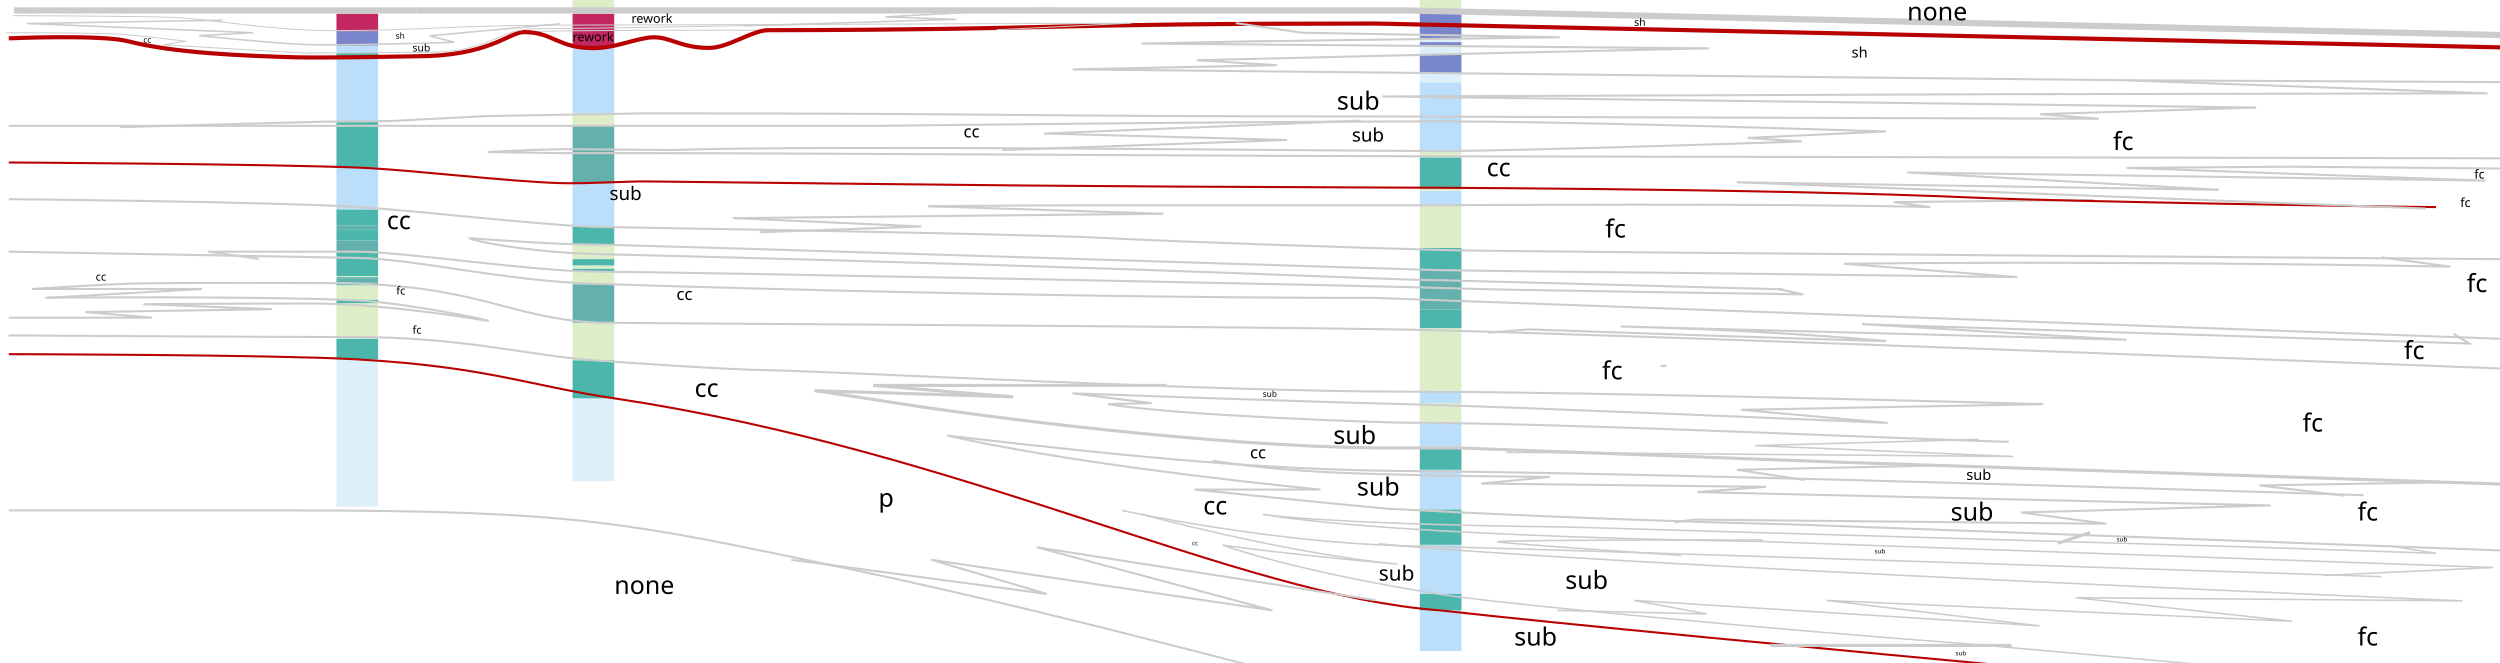
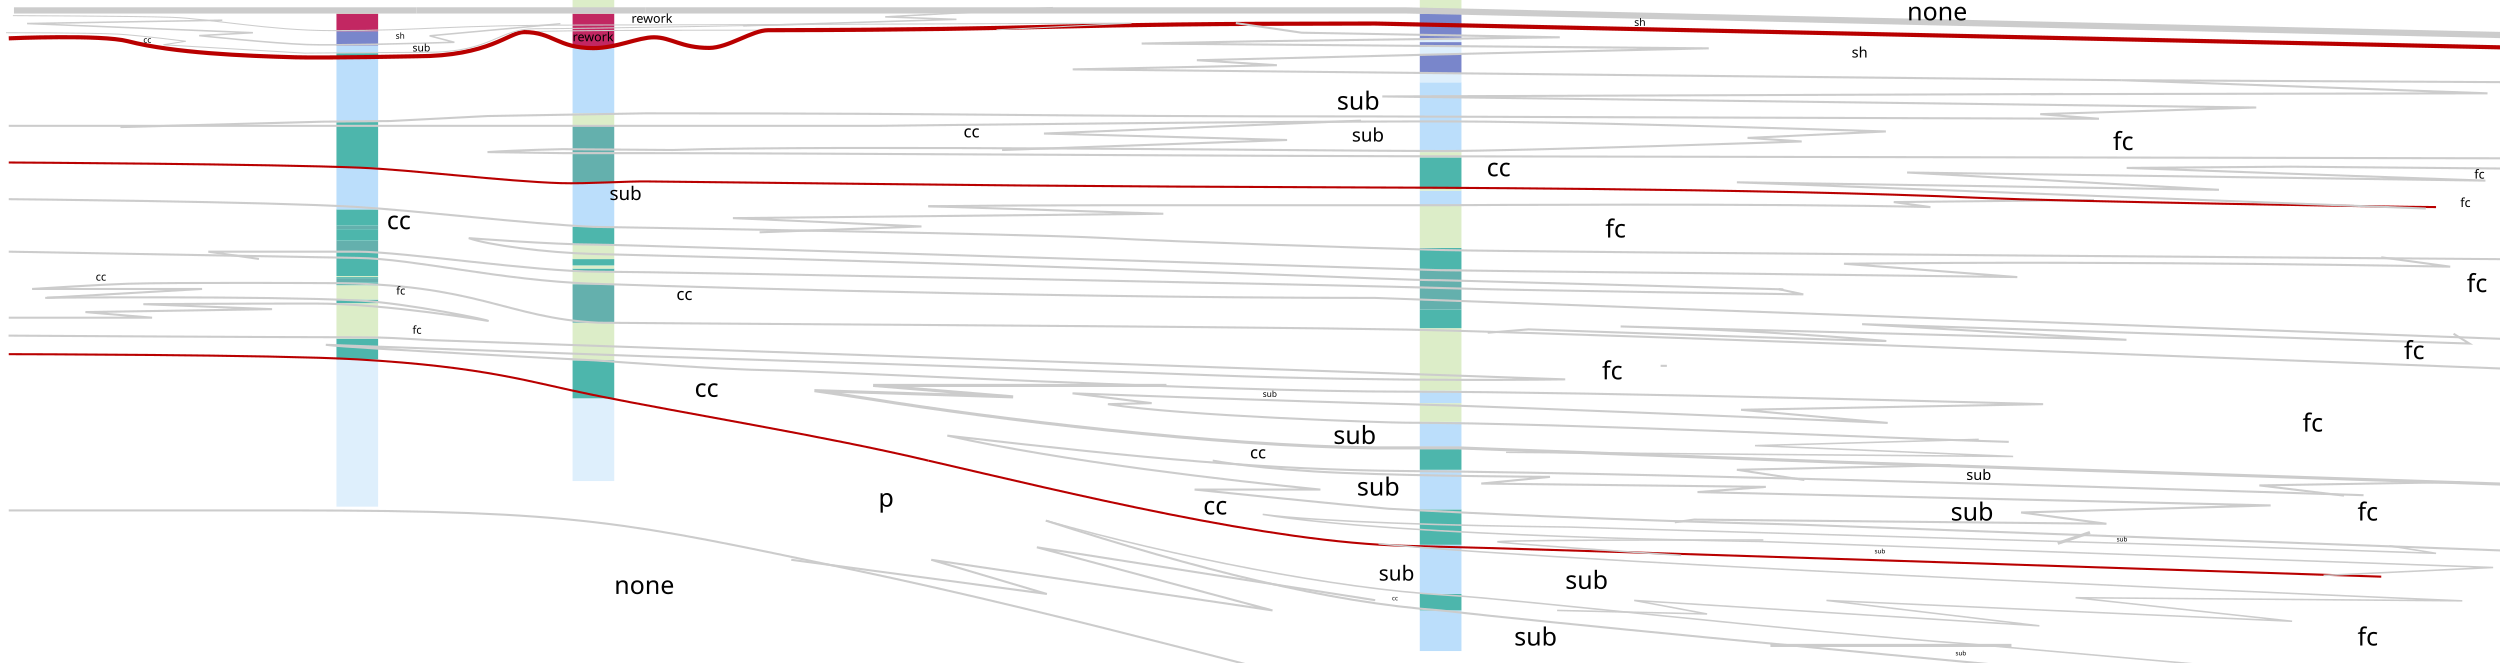
<svg xmlns="http://www.w3.org/2000/svg" version="1.1" id="Layer_1" x="0px" y="0px" width="1200px" height="318px" viewBox="0 0 1200 318" enable-background="new 0 0 1200 318" xml:space="preserve">
  <g id="Layer_1_1_">
    <g display="none">
      <g display="inline">
        <path fill="none" stroke="#FFCCCC" stroke-width="3" d="M160,92.1h40 M200,92.1c35,0,35,2.7,70,2.7h40" />
        <path fill="none" stroke="#FFCCCC" stroke-width="3" d="M160,92.1h40 M200,92.1c35,0,35,2.7,70,2.7h40 M310,94.8     c175,0,175-0.6,350-0.6h40" />
      </g>
      <g display="inline">
        <path fill="none" stroke="#CCCCCC" d="M160,70h40 M200,70c35,0,35,3.5,70,3.5h40" />
      </g>
      <g display="inline">
        <path fill="none" stroke="#FFCCCC" stroke-width="1.5" d="M160,123h40 M200,123c35,0,35,11,70,11h40" />
        <path fill="none" stroke="#FFCCCC" stroke-width="1.5" d="M160,123h40 M200,123c35,0,35,11,70,11h40 M310,134c175,0,175,9,350,9     h40" />
      </g>
      <g display="inline">
        <path fill="none" stroke="#FFCCCC" stroke-width="1.5" d="M160,24h40 M200,24c35,0,35-1,70-1h40" />
        <path fill="none" stroke="#FFCCCC" stroke-width="1.5" d="M160,24h40 M200,24c35,0,35-1,70-1h40 M310,23c175,0,175-11.7,350-11.7     h40" />
      </g>
      <g display="inline">
        <path fill="none" stroke="#FFCCCC" stroke-width="1.5" d="M160,171h40 M200,171c35,0,35,10.6,70,10.6h40" />
        <path fill="none" stroke="#FFCCCC" stroke-width="1.5" d="M160,171h40 M200,171c35,0,35,10.6,70,10.6h40 M310,181.6     c175,0,175,111.9,350,111.9h40" />
      </g>
      <g display="inline">
        <path fill="none" stroke="#FFCCCC" stroke-width="1.5" d="M160,79h40 M200,79c35,0,35-1,70-1h40" />
        <path fill="none" stroke="#FFCCCC" stroke-width="1.5" d="M160,79h40 M200,79c35,0,35-1,70-1h40 M310,78c175,0,175,11,350,11h40" />
      </g>
      <g display="inline">
        <path fill="none" stroke="#CCCCCC" d="M160,81h40 M200,81c35,0,35,0,70,0h40" />
        <path fill="none" stroke="#CCCCCC" d="M160,81h40 M200,81c35,0,35,0,70,0h40 M310,81c175,0,175,9,350,9h40" />
      </g>
      <g display="inline">
        <path fill="none" stroke="#CCCCCC" stroke-width="3" d="M160,58.4h40 M200,58.4c35,0,35-7.9,70-7.9h40" />
        <path fill="none" stroke="#CCCCCC" stroke-width="3" d="M160,58.4h40 M200,58.4c35,0,35-7.9,70-7.9h40 M310,50.5     C485,50.5,485,61,660,61h40" />
      </g>
      <g display="inline">
        <path fill="none" stroke="#CCCCCC" stroke-width="1.5" d="M160,161h40 M200,161c35,0,35,2,70,2h40" />
        <path fill="none" stroke="#CCCCCC" stroke-width="1.5" d="M160,161h40 M200,161c35,0,35,2,70,2h40 M310,163c175,0,175,52,350,52     h40" />
      </g>
      <g display="inline">
        <path fill="none" stroke="#CCCCCC" stroke-width="1.5" d="M160,99h40 M200,99c35,0,35,0,70,0h40" />
        <path fill="none" stroke="#CCCCCC" stroke-width="1.5" d="M160,99h40 M200,99c35,0,35,0,70,0h40 M310,99c175,0,175,4,350,4h40" />
      </g>
      <g display="inline">
        <path fill="none" stroke="#CCCCCC" stroke-width="3" d="M160,5h40 M200,5c35,0,35,0,70,0h40" />
        <path fill="none" stroke="#CCCCCC" stroke-width="3" d="M160,5h40 M200,5c35,0,35,0,70,0h40 M310,5c175,0,175,0,350,0h40" />
      </g>
    </g>
    <g>
      <g transform="translate(145, 5)">
        <g>
          <g>
            <rect x="16.5" y="167.5" fill="#DEEFFC" width="20" height="70.7" />
            <rect x="16.5" y="157.5" fill="#4DB6AC" width="20" height="10" />
            <rect x="16.5" y="140.5" fill="#DCEDC8" width="20" height="17" />
            <rect x="16.5" y="138.8" fill="#4DB6AC" width="20" height="1.7" />
            <rect x="16.5" y="131.9" fill="#DCEDC8" width="20" height="6.9" />
            <rect x="16.5" y="130.5" fill="#4DB6AC" width="20" height="1.4" />
            <rect x="16.5" y="128.5" fill="#64B0AD" width="20" height="2" />
            <rect x="16.5" y="128" fill="#4DB6AC" width="20" height="0.5" />
            <rect x="16.5" y="127.5" fill="#DCEDC8" width="20" height="0.5" />
            <rect x="16.5" y="115.5" fill="#4DB6AC" width="20" height="12" />
            <rect x="16.5" y="110.5" fill="#64B0AD" width="20" height="5" />
            <rect x="16.5" y="105" fill="#4DB6AC" width="20" height="5.5" />
            <rect x="16.5" y="103.3" fill="#64B0AD" width="20" height="1.7" />
            <rect x="16.5" y="95.5" fill="#4DB6AC" width="20" height="7.8" />
            <rect x="16.5" y="75.5" fill="#BBDEFB" width="20" height="20" />
            <rect x="16.5" y="53.5" fill="#4DB6AC" width="20" height="22" />
            <rect x="16.5" y="22.5" fill="#BBDEFB" width="20" height="31" />
            <rect x="16.5" y="20.5" fill="#4DB6AC" width="20" height="2" />
            <rect x="16.5" y="16.9" fill="#BBDEFB" width="20" height="3.6" />
            <rect x="16.5" y="10" fill="#7986CB" width="20" height="6.9" />
            <rect x="16.5" y="1.5" fill="#C22762" width="20" height="8.5" />
            <rect x="16.5" y="1" fill="#DCEDC8" width="20" height="0.5" />
          </g>
        </g>
      </g>
      <g transform="translate(258.3381, 5)">
        <g>
          <g>
            <rect x="16.5" y="186.2" fill="#DEEFFC" width="20" height="39.7" />
            <rect x="16.5" y="167.9" fill="#4DB6AC" width="20" height="18.3" />
            <rect x="16.5" y="149.9" fill="#DCEDC8" width="20" height="18" />
            <rect x="16.5" y="131.4" fill="#64B0AD" width="20" height="18.5" />
            <rect x="16.5" y="125.4" fill="#DCEDC8" width="20" height="6" />
            <rect x="16.5" y="123.9" fill="#4DB6AC" width="20" height="1.5" />
            <rect x="16.5" y="122.4" fill="#DCEDC8" width="20" height="1.5" />
            <rect x="16.5" y="119.3" fill="#4DB6AC" width="20" height="3.1" />
            <rect x="16.5" y="112.3" fill="#DCEDC8" width="20" height="7.1" />
            <rect x="16.5" y="103.9" fill="#4DB6AC" width="20" height="8.3" />
            <rect x="16.5" y="82.9" fill="#BBDEFB" width="20" height="21" />
            <rect x="16.5" y="55.4" fill="#64B0AD" width="20" height="27.5" />
            <rect x="16.5" y="49.4" fill="#DCEDC8" width="20" height="6" />
            <rect x="16.5" y="17.9" fill="#BBDEFB" width="20" height="31.5" />
            <rect x="16.5" y="1.5" fill="#C22762" width="20" height="16.5" />
            <rect x="16.5" y="-5.5" fill="#DCEDC8" width="20" height="7" />
          </g>
        </g>
      </g>
      <g transform="translate(664.9999, 5)">
        <g>
          <g>
            <rect x="16.5" y="288" fill="#BBDEFB" width="20" height="19.5" />
            <rect x="16.5" y="280.1" fill="#4DB6AC" width="20" height="7.9" />
            <rect x="16.5" y="256.5" fill="#BBDEFB" width="20" height="23.6" />
            <rect x="16.5" y="239.5" fill="#4DB6AC" width="20" height="17" />
            <rect x="16.5" y="220.5" fill="#BBDEFB" width="20" height="19" />
            <rect x="16.5" y="209.5" fill="#4DB6AC" width="20" height="11" />
            <rect x="16.5" y="197.5" fill="#BBDEFB" width="20" height="12" />
            <rect x="16.5" y="188.5" fill="#DCEDC8" width="20" height="9" />
            <rect x="16.5" y="182.5" fill="#BBDEFB" width="20" height="6" />
            <rect x="16.5" y="152.5" fill="#DCEDC8" width="20" height="30" />
            <rect x="16.5" y="143.5" fill="#4DB6AC" width="20" height="9" />
            <rect x="16.5" y="124.3" fill="#64B0AD" width="20" height="19.2" />
            <rect x="16.5" y="114" fill="#4DB6AC" width="20" height="10.3" />
            <rect x="16.5" y="93.5" fill="#DCEDC8" width="20" height="20.5" />
            <rect x="16.5" y="86.5" fill="#BBDEFB" width="20" height="7" />
            <rect x="16.5" y="85.5" fill="#DCEDC8" width="20" height="1" />
            <rect x="16.5" y="70.5" fill="#4DB6AC" width="20" height="15" />
            <rect x="16.5" y="68" fill="#DCEDC8" width="20" height="2.5" />
            <rect x="16.5" y="34.5" fill="#BBDEFB" width="20" height="33.5" />
            <rect x="16.5" y="30.1" fill="#DEEFFC" width="20" height="4.4" />
            <rect x="16.5" y="20.8" fill="#7986CB" width="20" height="9.3" />
            <rect x="16.5" y="17.4" fill="#DEEFFC" width="20" height="3.4" />
            <rect x="16.5" y="15.2" fill="#7986CB" width="20" height="2.2" />
            <rect x="16.5" y="13.6" fill="#DEEFFC" width="20" height="1.6" />
            <rect x="16.5" y="1.5" fill="#7986CB" width="20" height="12.1" />
            <rect x="16.5" y="-32.4" fill="#DCEDC8" width="20" height="33.9" />
          </g>
        </g>
      </g>
    </g>
  </g>
  <g id="Lines">
    <path fill="none" stroke="#CCCCCC" stroke-width="0.5" d="M251.5,15.4c11.1-1.1,117.2-0.9,117.2-0.9" />
    <path fill="none" stroke="#CCCCCC" d="M4.2,120.8l167.3,3c27.9,0.4,68.1,10.8,113.3,12.4c0,0,200.2,6.8,375.2,6.8l578.1,21" />
-     <path fill="none" stroke="#B90000" d="M4.2,170c0,0,128,0.2,167.3,2.5c62.5,3.6,81.2,12.4,123.3,18.7   C463.8,216.5,593,285.8,691.5,293c109.4,12.4,530.5,50.3,530.5,50.3" />
-     <path fill="none" stroke="#CCCCCC" stroke-width="0.75" d="M1143,276.8c0,0-403.2-13.4-468.1-14.8c-64.8-1.4-136.4-17-136.4-17" />
+     <path fill="none" stroke="#CCCCCC" d="M502,249.9c73.2,23.6,135.9,39.2,189.5,43.1c109.4,12.4,530.5,50.3,530.5,50.3" />
+     <path fill="none" stroke="#B90000" d="M445.6,221.1c-50.3-11.9-115.7-22.4-160.8-31.5c-29.8-6-50.8-13.5-113.3-17.1   C132.2,170.2,4.2,170,4.2,170" />
+     <path fill="none" stroke="#B90000" d="M1143,276.8c0,0-403.2-13.4-468.1-14.8c-64.8-1.4-162.5-25.5-229.3-40.9" />
    <path fill="none" stroke="#CCCCCC" stroke-width="1.5" d="M1003.2,255.6l-15.5,5.2" />
-     <path fill="none" stroke="#CCCCCC" stroke-width="1.5" d="M559.9,185H419.1l67.2,5.5l-95.4-3c1.3,0.1,27.4,4.1,27.4,4.1   c57.3,9.3,165.1,22.5,241.8,23.4h40l178.4,6.7l341.5,11.3" />
+     <path fill="none" stroke="#CCCCCC" stroke-width="1.5" d="M559.9,185H419.1l67.2,5.5l-95.4-3c1.3,0.1,27.4,4.1,27.4,4.1   c57.3,9.3,165.1,22.5,241.8,23.4h40l178.4,6.7L1220,233" />
    <path fill="none" stroke="#CCCCCC" d="M445.6,99c56.8-0.6,74.2-0.5,249.2-0.5c0,0,157.2-1,231.8,0.9L909,97l96.1-1" />
    <path fill="none" stroke="#B90000" stroke-width="2" d="M4.2,18.4c0,0,44.5-1.9,57.2,1.4c22.3,5.7,55.8,7,80.3,7.7   C156.2,27.9,200,27,200,27c35,0,44.3-11.6,51.5-11.6c14,0,16.1,7.7,33.3,7.7c11.1,0,21.5-5.2,29.1-5.2c8.2,0,13.1,5.1,26.5,5.1   c9.1,0,20.7-8.5,28.3-8.5c147.9-0.3,124.8-3.2,291.3-3.2L1213.2,23" />
    <path fill="none" stroke="#B90000" d="M4.2,78c0,0,126.6,0.7,168.8,2.5c24.1,1,69.9,6.6,96,7.4c12.8,0.4,32.2-1,42.6-0.8   C482.5,89,503.8,89.4,660,90c0,0,187.3,0.3,290.9,5c36.3,1.6,200.4,4.4,218.4,4.4" />
    <path fill="none" stroke="#CCCCCC" d="M57.8,61l97.2-2.6l32.3-0.3l46.7-2.4l76-1.3c175,0,175.8,1.5,350.8,1.5l346.7,1.1l-28.2-2.2   l103.7-3.2l-419.5-5.3l326.8-1.2" />
    <path fill="none" stroke="#CCCCCC" d="M364.6,111.5l77.7-2.8l-90.5-4l206.6-2.1L445.6,99" />
    <polyline fill="none" stroke="#CCCCCC" stroke-width="3" points="6.7,5 155,5 200,5  " />
    <path fill="none" stroke="#CCCCCC" stroke-width="3" d="M200,5c35,0,35,0,70,0h40" />
    <path fill="none" stroke="#CCCCCC" stroke-width="3" d="M310,5c175,0,190,0,365,0l538.2,12.1" />
    <path fill="none" d="M10.7,286.3L8.2-9.4L1204-1.6V318H169C146.9,309.8,11.1,303.2,10.7,286.3z" />
-     <path fill="none" stroke="#CCCCCC" d="M4.2,245h134.2c140.6,0,162.3,5.8,270.2,28.3s233.2,58,240.3,58" />
+     <path fill="none" stroke="#CCCCCC" d="M4.2,245h134.2c140.6,0,162.3,5.8,270.2,28.3c107.9,22.5,233.2,58,240.3,58" />
    <path fill="none" stroke="#CCCCCC" stroke-width="0.75" d="M949.8,210.9l-107.4,3l123.9,5.2l-243.4-2" />
-     <path fill="none" stroke="#CCCCCC" d="M964.2,212.1c-53.8-1.5-214.4-9.1-289.2-9.2c-8.6,0-108-3.2-143.2-8.9l21-0.5l-38-4.7   c0,0,111.9,4.1,160.1,5.2s231.2,9,231.2,9l-70.4-6.3l145-2.7c0,0-214.2-6-305.8-6s-275.7-9.8-306.3-10.3   c-20.1-0.3-67.6-3.6-82.7-4.7c-32.4-2.3-63.8-11.2-114.5-11.2c-38.1,0-167.3-0.8-167.3-0.8" />
    <path fill="none" stroke="#CCCCCC" d="M803.9,250.7l9.3-1.3l197.9,2l-41-5.4l119.8-3.4l-275.1-6.4l32.8-2.5L711,232.1l33-3.2   c0,0-58.9-0.3-99.1-1.9c-40.2-1.6-62.8-5.9-62.8-5.9" />
    <path fill="none" stroke="#CCCCCC" d="M1238.1,265.6l-378.3-13.9c0,0-88.1-1.8-193.4-7.5c-16.9-1.4-93-9.2-93-9.2h60.4   c-42.8-4.2-124.2-13.6-179.1-25.9c95.8,11.1,154.2,16.4,220.3,17c135.6,1,459.5,11.6,459.5,11.6" />
    <path fill="none" stroke="#CCCCCC" d="M1213.2,124.5c-0.6-0.1-479.4-3.4-521.7-4.5c-37-1-124.4-3.8-162.1-5.8   c-37.4-2-244.5-5.3-244.5-5.3c-31.3-1.4-85.7-7.9-114.3-9.6C129,96.8,4.2,95.6,4.2,95.6" />
    <path fill="none" stroke="#CCCCCC" stroke-width="1.5" d="M859.8,303" />
    <path fill="none" stroke="#CCCCCC" d="M4.2,152.5H73l-32-2.7l89.6-1.4L68.8,146c0,0,45.5-0.3,82.1-0.3c34.9,0,83.1,8.3,83.1,8.3   c3.7,0.2-38.7-8.6-62.5-9.8c-45-2.2-148.9-1.3-148.9-1.3l0,0" />
    <path fill="none" stroke="#CCCCCC" d="M1208.3,76c0,0-499.7-1-533.3-1c-54.8,0-297.5-1.5-365-1.5h-40L234,73c15.1-1,36-1.4,36-1.4   l52.9,0.4c75.1-2.5,318.8,0.5,369.1,0.5c36.7,0,172.8-4.6,172.8-4.6l-25.9-1.7" />
    <path fill="none" stroke="#CCCCCC" d="M714.1,159.7l19.6-1.6c0,0,180.6,6.3,171,5.5c-10-0.8-59.3-5.2-126.8-6.9l242.8,6.4   l-126.9-7.5l291.5,9.3l-7.6-4.7" />
    <polyline fill="none" stroke="#CCCCCC" points="481,72 617.8,67.2 501.1,64.1 653.3,57.9  " />
    <path fill="none" stroke="#CCCCCC" stroke-width="0.5" d="M6.2,7.5c0,0,56.5,0.2,76,0.8c18.2,0.6,47.1,6.4,77,6.4   c47.3,0,51.1-2.7,125.8-2.7c53.4,0,200.4-0.7,258.1-0.9l-64.8,3.2" />
    <path fill="none" stroke="#CCCCCC" stroke-width="0.75" d="M106.7,9.7L13,11.3l108.4,4.4l-25.8,1.4c0,0,35.1,3.7,51.7,4.3   c13.6,0.5,50.2-0.5,70.8-1.1l-11.9-3.1l62.8-5.8" />
    <polyline fill="none" stroke="#CCCCCC" stroke-width="0.75" points="356.7,12.4 459.1,9.3 424.9,8.1 505.4,3.7  " />
    <polyline fill="none" stroke="#CCCCCC" points="974.7,45.2 1194,44.8 1018.5,38.5 1215.6,39.5  " />
    <polyline fill="none" stroke="#CCCCCC" points="593.2,11.1 624.8,15.7 748.7,17.9 603.7,19.8 548,20.9 820.2,23.2 716.8,25.5    574.5,28.9 612.9,31.3 514.9,33.3 951.1,37.8 1018.5,38.5  " />
    <path fill="none" stroke="#CCCCCC" stroke-width="0.75" d="M404.7,94.8" />
-     <path fill="none" d="M520.6,245c10.4-0.2,35.8,0,35.8,0" />
    <path fill="none" d="M568.3,220.1C578.7,219.9,600,209,600,209" />
    <polyline fill="none" stroke="#CCCCCC" points="1213.2,81 1099.5,80 1020.8,80.6 1193,86.7 915.4,82.8 1065.1,91.1 833.7,87.5    1164.4,100.1  " />
    <path fill="none" stroke="#CCCCCC" d="M21.7,143l75.3-4.3H15.4c0,0,34.4-2.2,45.8-2.5c24-0.7,95.9-0.3,95.9-0.3   c72.4,0,85.9,16.9,130.2,19c3.2,0.2,301.1,1.7,387.7,3.3s546.6,19.5,546.6,19.5" />
    <path fill="none" stroke="#CCCCCC" d="M230.7,145.5" />
    <path fill="none" stroke="#CCCCCC" stroke-width="0.5" d="M112.2,152.5" />
    <path fill="none" stroke="#CCCCCC" stroke-width="0.5" d="M19.9,164" />
    <path fill="none" stroke="#CCCCCC" stroke-width="0.5" d="M2.9,15.7c0,0,40.4,0,53.9,0.7c9.4,0.5,32.4,3.4,32.4,3.4l-10.8,1.7   l67.8,4c0,0,44.1-0.4,58.8-0.4c31.1,0,34.1-11.3,51.8-11.3c22.6,0,133.9-2.1,133.9-2.1" />
    <path fill="none" stroke="#CCCCCC" stroke-width="0.75" d="M215.7,18.6" />
    <path fill="none" stroke="#FFCCCC" stroke-width="1.5" d="M314,14.7" />
    <path fill="none" stroke="#CCCCCC" d="M4.2,60.4h121.9h168.7h126.8c0,0,223.4-2.7,292-2s191.6,4.7,191.6,4.7l-66.3,3.1" />
    <path fill="none" stroke="#CCCCCC" stroke-width="1.5" d="M654.5,243.2" />
    <polyline fill="none" stroke="#CCCCCC" points="379.8,268.7 502.5,285.1 447,268.7 610.8,293 497.7,262.7 660.1,288.1  " />
    <polyline fill="none" stroke="#CCCCCC" points="1125.1,237.9 1084.5,233 1180.9,231.4  " />
    <polyline fill="none" stroke="#CCCCCC" points="866.1,230.4 833.7,225.5 936.3,223.3  " />
    <path fill="none" stroke="#CCCCCC" stroke-width="0.75" d="M846.4,259.2c0,0-116.4-0.2-127.4,0.8c-4.7,0.4,75.9,5.8,88,6.6" />
-     <path fill="none" stroke="#CCCCCC" stroke-width="0.75" d="M1041.5,333l77-8.5l-172.1-15.3c-91.2-6.7-219-18.6-252.9-23.6   c-4.1-0.6-64.3-9.7-106.7-23.9c40,5.4,90.8,9.7,83.4,9c-53.8-5.2-122.2-23.8-122.2-23.8" />
+     <path fill="none" stroke="#CCCCCC" stroke-width="0.75" d="M502,249.9" />
+     <path fill="none" stroke="#CCCCCC" stroke-width="0.75" d="M1041.5,333l77-8.5l-172.1-15.3c-91.2-6.7-218.7-21.6-252.9-23.6   c-51.8-3-130.1-18.4-191.5-35.7" />
    <path fill="none" stroke="#CCCCCC" stroke-width="0.75" d="M747.4,293l72,1.7l-35-6.5l194.5,12.2l-102.2-12.2l223.5,10l-103.9-11.3   l185.6,1.5c0,0-422.1-17.6-520.2-27.4" />
    <path fill="none" stroke="#CCCCCC" d="M891.1,165.3" />
    <path fill="none" stroke="#CCCCCC" d="M856,138.9l-164.5-4.4c-27.6,0-104.8-5.1-406.7-12.6c-22.8-0.6-50.7-4.3-59.8-7.6   c0,0,40.6,3.1,59.8,3.1c17.5,0,399.7,12.2,406.7,12.3c41.2,0.6,124.8,1.4,124.8,1.4l152,1.9l-83.2-6.4c141.8-1.6,291,1.4,291,1.4   l-33.1-4.5" />
    <path fill="none" stroke="#CCCCCC" d="M124.3,124.3l-24.3-3.5c0,0,49.4,0,71.6,0s84.3,9.6,115.6,9.6c31.2,0,372.6,6.7,406.6,7.9   c27.6,1,171.8,3,171.8,3l-11.8-2.5" />
    <line fill="none" stroke="#CCCCCC" x1="800.1" y1="175.6" x2="797.1" y2="175.6" />
    <line fill="none" stroke="#CCCCCC" stroke-width="1.5" x1="849.8" y1="309.8" x2="965.5" y2="309.8" />
    <path fill="none" stroke="#CCCCCC" stroke-width="0.75" d="M1146.9,262l22.4,3.6l-85.4-2.9L753.8,253   c-55.7-0.6-121.3-2.5-147.7-6.1c64.7,10.8,238.5,13,238.5,13l352.1,12.5l-81.4,3.8" />
+     <path fill="none" stroke="#CCCCCC" d="M964.2,212.1c-53.8-1.5-214.4-9.1-289.2-9.2c-8.6,0-108-3.2-143.2-8.9l21-0.5l-38-4.7   c0,0,111.9,4.1,160.1,5.2s231.2,9,231.2,9l-70.4-6.3l145-2.7c0,0-214.2-6-305.8-6s-275.7-9.8-306.3-10.3   c-20.1-0.3-67.6-3.6-82.7-4.7c0,0-118.3-5.9-129.5-7.5L310,171c0,0,181.2,5.7,271.1,9.1c88.5,3.3,170.2,2,170.2,2l-546.1-18.9   l-4.7-0.3c-8.8-0.4-13.4-1-29.1-1c-38.1,0-167.3-0.8-167.3-0.8" />
  </g>
  <g id="Facies">
    <text transform="matrix(1 0 0 1 333.3944 190.4903)" font-family="'ArialMT'" font-size="12px">cc</text>
    <text transform="matrix(1 0 0 1 294.8379 285.0901)" font-family="'ArialMT'" font-size="12px">none</text>
    <text transform="matrix(1 0 0 1 1105.206 207.1543)" font-family="'ArialMT'" font-size="12px">fc</text>
    <text transform="matrix(1 0 0 1 751.3169 282.6447)" font-family="'ArialMT'" font-size="12px">sub</text>
    <text transform="matrix(1 0 0 1 639.9999 213.0804)" font-family="'ArialMT'" font-size="12px">sub</text>
    <text transform="matrix(1 0 0 1 421.6659 243.19)" font-family="'ArialMT'" font-size="12px">p</text>
    <text transform="matrix(1 0 0 1 606.0997 190.49)" font-family="'ArialMT'" font-size="4px">sub</text>
    <text transform="matrix(1 0 0 1 768.9454 182.08)" font-family="'ArialMT'" font-size="12px">fc</text>
    <text transform="matrix(1 0 0 1 770.5541 114.0005)" font-family="'ArialMT'" font-size="12px">fc</text>
    <text transform="matrix(1 0 0 1 641.702 52.609)" font-family="'ArialMT'" font-size="12px">sub</text>
    <text transform="matrix(1 0 0 1 185.6679 109.9904)" font-family="'ArialMT'" font-size="12px">cc</text>
    <text transform="matrix(1 0 0 1 324.6821 144)" font-family="'ArialMT'" font-size="8px">cc</text>
    <text transform="matrix(1 0 0 1 648.8998 67.95)" font-family="'ArialMT'" font-size="9px">sub</text>
    <text transform="matrix(1 0 0 1 462.487 65.9497)" font-family="'ArialMT'" font-size="8px">cc</text>
    <text transform="matrix(1 0 0 1 198.0004 24.6904)" font-family="'ArialMT'" font-size="5px">sub</text>
    <text transform="matrix(1 0 0 1 888.787 27.5993)" font-family="'ArialMT'" font-size="7px">sh</text>
    <text transform="matrix(1 0 0 1 784.4243 12.425)" font-family="'ArialMT'" font-size="5px">sh</text>
    <text transform="matrix(1 0 0 1 189.9183 18.6)" font-family="'ArialMT'" font-size="4px">sh</text>
    <text transform="matrix(1 0 0 1 915.4325 9.7444)" font-family="'ArialMT'" font-size="12px">none</text>
    <text transform="matrix(1 0 0 1 1153.876 172.3625)" font-family="'ArialMT'" font-size="12px">fc</text>
    <text transform="matrix(1 0 0 1 713.5973 84.6016)" font-family="'ArialMT'" font-size="12px">cc</text>
    <text transform="matrix(1 0 0 1 190.2012 141.3828)" font-family="'ArialMT'" font-size="5.283px">fc</text>
    <text transform="matrix(1 0 0 1 577.5596 246.9353)" font-family="'ArialMT'" font-size="12px">cc</text>
    <text transform="matrix(1 0 0 1 599.9998 219.9999)" font-family="'ArialMT'" font-size="8px">cc</text>
-     <text transform="matrix(1 0 0 1 572.1335 261.7343)" font-family="'ArialMT'" font-size="3px">cc</text>
+     <text transform="matrix(1 0 0 1 668.1263 288.15)" font-family="'ArialMT'" font-size="3px">cc</text>
    <text transform="matrix(1 0 0 1 936.3196 249.8686)" font-family="'ArialMT'" font-size="12px">sub</text>
    <text transform="matrix(1 0 0 1 1184.027 140.1996)" font-family="'ArialMT'" font-size="12px">fc</text>
    <text transform="matrix(1 0 0 1 292.583 96.0084)" font-family="'ArialMT'" font-size="9px">sub</text>
    <text transform="matrix(1 0 0 1 1180.932 99.3505)" font-family="'ArialMT'" font-size="6px">fc</text>
    <text transform="matrix(1 0 0 1 1187.67 85.7373)" font-family="'ArialMT'" font-size="6px">fc</text>
    <text transform="matrix(1 0 0 1 198.0002 160.2001)" font-family="'ArialMT'" font-size="5.283px">fc</text>
    <text transform="matrix(1 0 0 1 45.9091 134.6997)" font-family="'ArialMT'" font-size="5.283px">cc</text>
    <text transform="matrix(1 0 0 1 68.7851 20.5324)" font-family="'ArialMT'" font-size="4px">cc</text>
    <text transform="matrix(1 0 0 1 274.838 19.8001)" font-family="'ArialMT'" font-size="6px">rework</text>
    <text transform="matrix(1 0 0 1 303.0954 10.95)" font-family="'ArialMT'" font-size="6px">rework</text>
    <text transform="matrix(1 0 0 1 1014.209 71.9999)" font-family="'ArialMT'" font-size="12px">fc</text>
    <text transform="matrix(1 0 0 1 1015.991 259.8823)" font-family="'ArialMT'" font-size="3px">sub</text>
    <text transform="matrix(1 0 0 1 899.7867 265.6003)" font-family="'ArialMT'" font-size="3px">sub</text>
    <text transform="matrix(1 0 0 1 726.8226 309.84)" font-family="'ArialMT'" font-size="12px">sub</text>
    <text transform="matrix(1 0 0 1 943.8043 230.365)" font-family="'ArialMT'" font-size="7px">sub</text>
    <text transform="matrix(1 0 0 1 938.6351 314.5634)" font-family="'ArialMT'" font-size="3px">sub</text>
    <text transform="matrix(1 0 0 1 1131.597 309.8398)" font-family="'ArialMT'" font-size="12px">fc</text>
    <text transform="matrix(1 0 0 1 1131.597 249.8686)" font-family="'ArialMT'" font-size="12px">fc</text>
    <text transform="matrix(1 0 0 1 651.3127 237.8563)" font-family="'ArialMT'" font-size="12px">sub</text>
    <text transform="matrix(1 0 0 1 661.7891 278.6866)" font-family="'ArialMT'" font-size="10px">sub</text>
  </g>
</svg>
